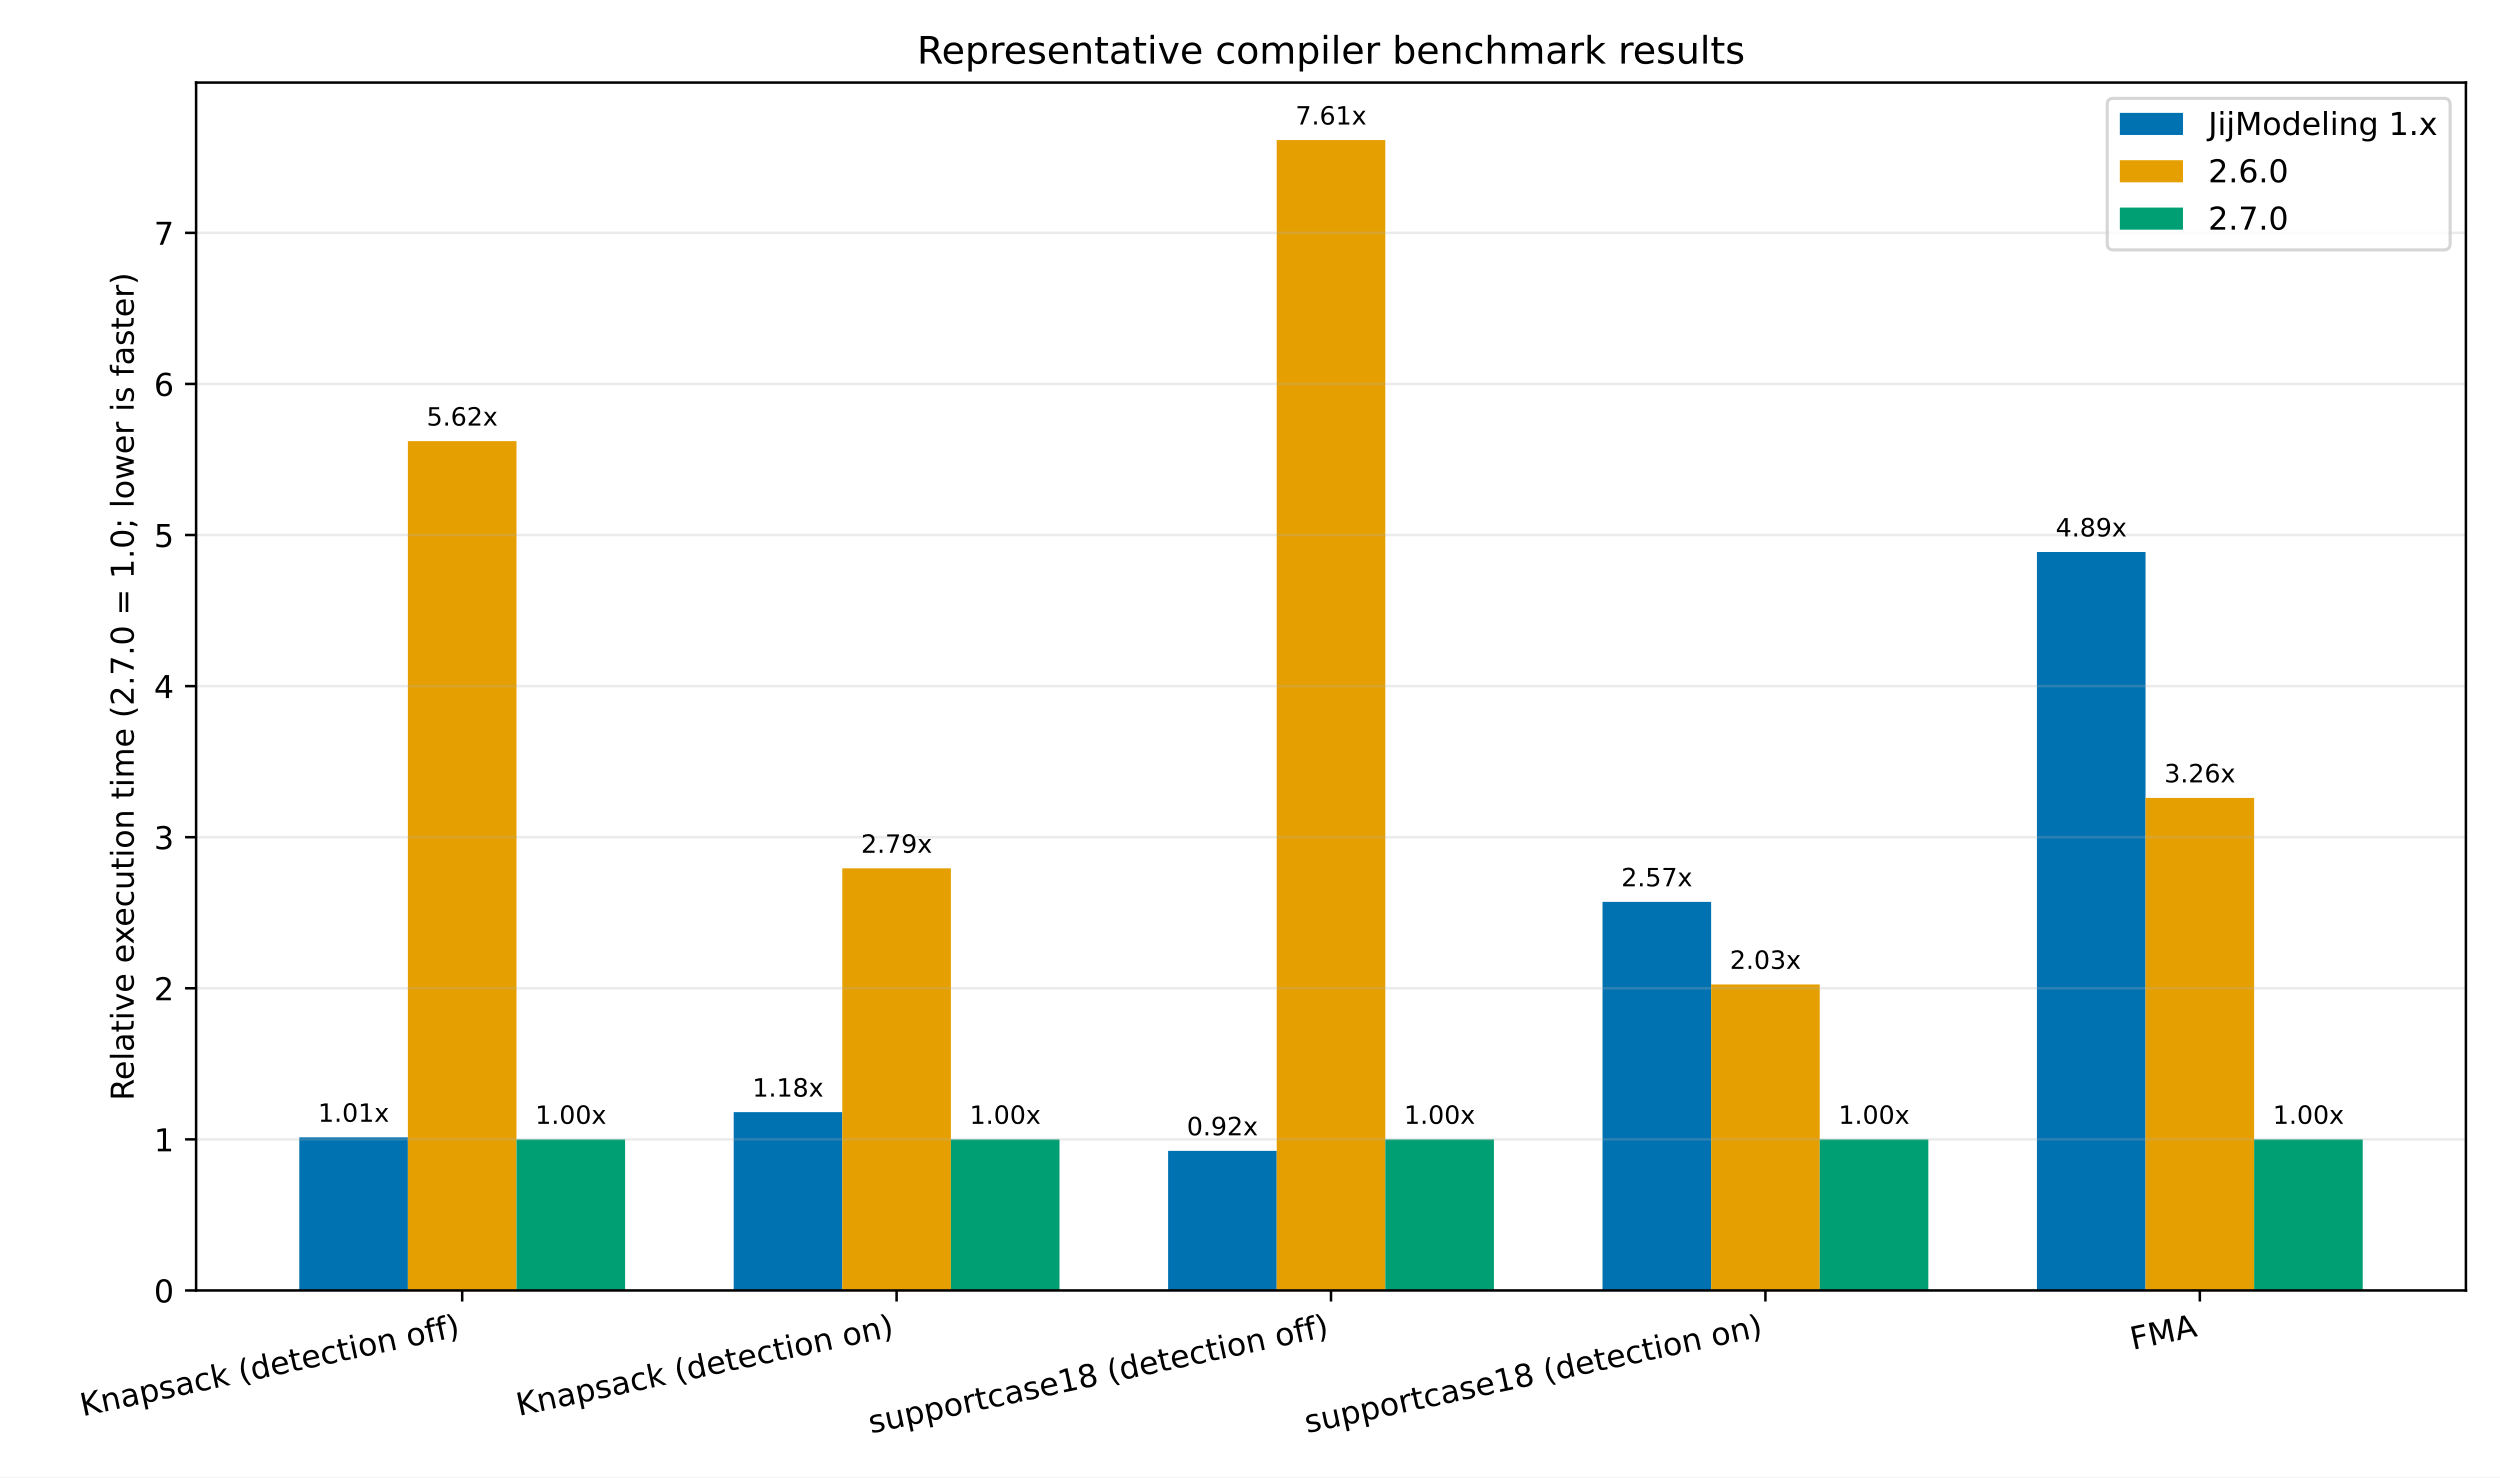
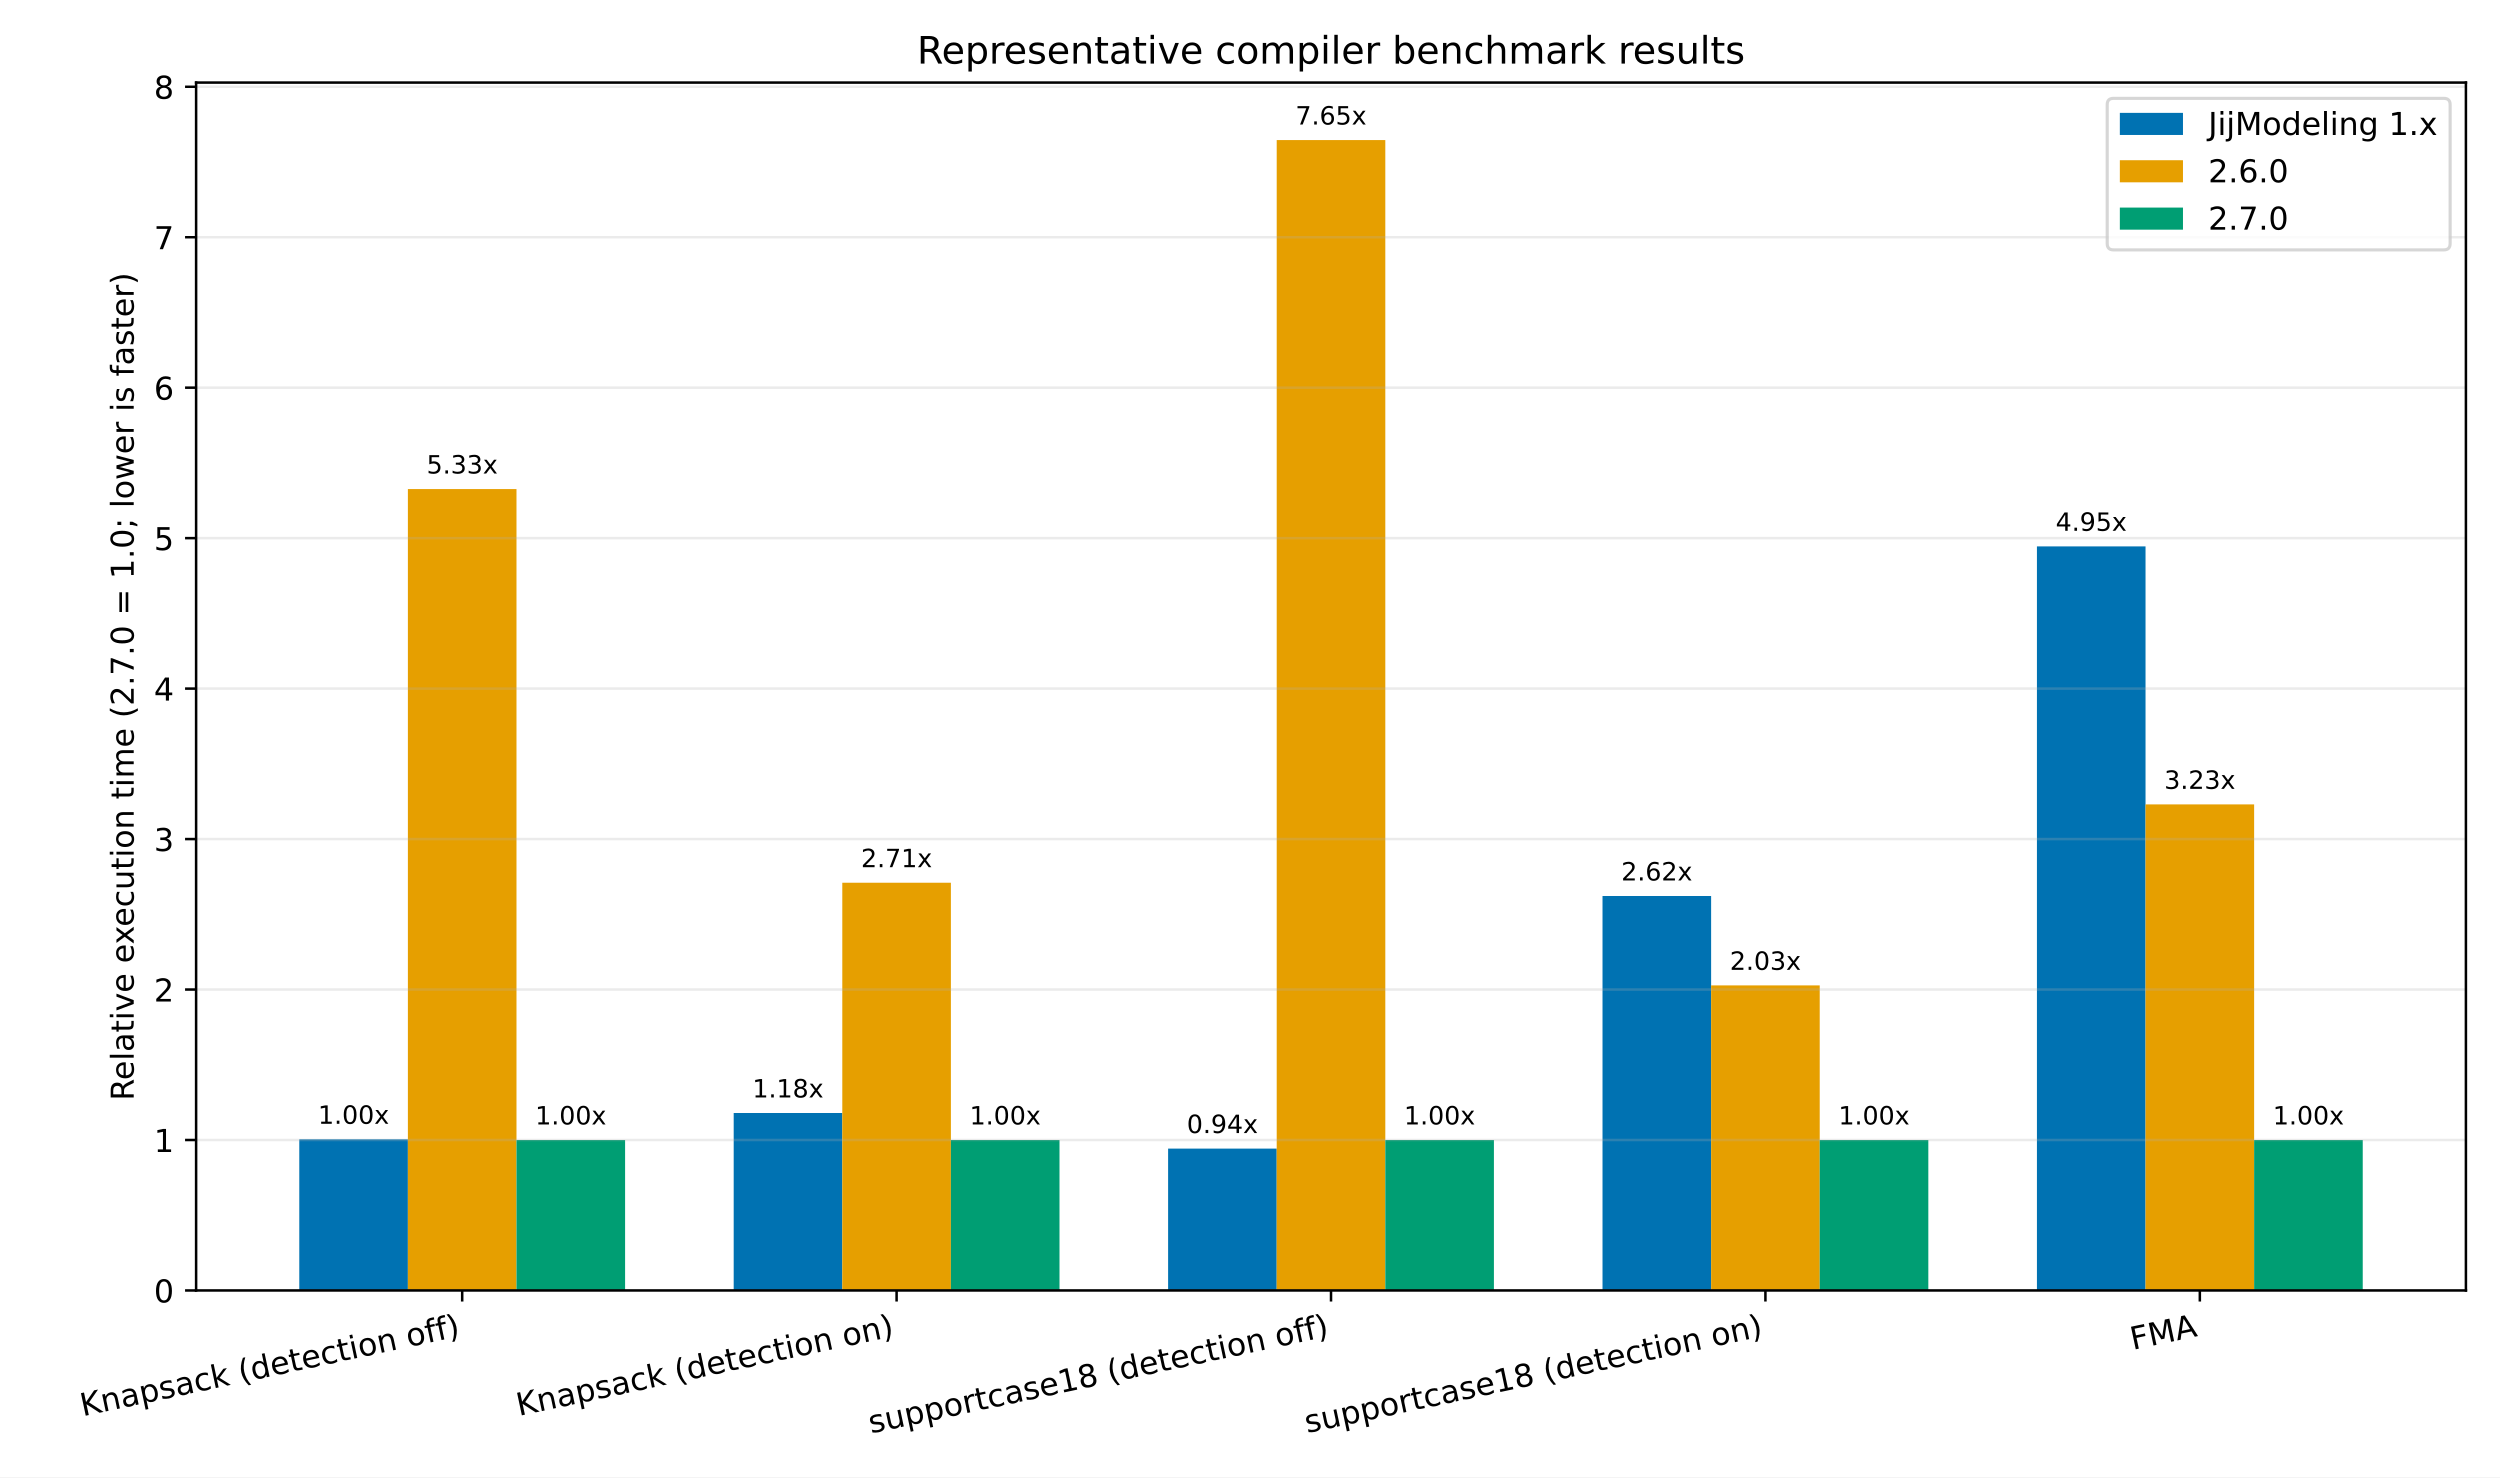
<svg xmlns="http://www.w3.org/2000/svg" xmlns:xlink="http://www.w3.org/1999/xlink" width="792pt" height="468pt" viewBox="0 0 792 468" version="1.1">
  <defs>
    <style type="text/css">*{stroke-linejoin: round; stroke-linecap: butt}</style>
  </defs>
  <g id="figure_1">
    <g id="patch_1">
      <path d="M 0 468 L 792 468 L 792 0 L 0 0 z " style="fill: #ffffff" />
    </g>
    <g id="axes_1">
      <g id="patch_2">
        <path d="M 62.127 408.817 L 781.2 408.817 L 781.2 26.16 L 62.127 26.16 z " style="fill: #ffffff" />
      </g>
      <g id="patch_3">
-         <path d="M 94.812 408.817 L 129.218 408.817 L 129.218 360.298 L 94.812 360.298 z " clip-path="url(#p489d693467)" style="fill: #0072b2" />
+         <path d="M 94.812 408.817 L 129.218 408.817 L 129.218 360.947 L 94.812 360.947 z " clip-path="url(#p489d693467)" style="fill: #0072b2" />
      </g>
      <g id="patch_4">
-         <path d="M 232.434 408.817 L 266.839 408.817 L 266.839 352.331 L 232.434 352.331 z " clip-path="url(#p489d693467)" style="fill: #0072b2" />
+         <path d="M 232.434 408.817 L 266.839 408.817 L 266.839 352.606 L 232.434 352.606 z " clip-path="url(#p489d693467)" style="fill: #0072b2" />
      </g>
      <g id="patch_5">
-         <path d="M 370.056 408.817 L 404.461 408.817 L 404.461 364.59 L 370.056 364.59 z " clip-path="url(#p489d693467)" style="fill: #0072b2" />
+         <path d="M 370.056 408.817 L 404.461 408.817 L 404.461 363.877 L 370.056 363.877 z " clip-path="url(#p489d693467)" style="fill: #0072b2" />
      </g>
      <g id="patch_6">
-         <path d="M 507.677 408.817 L 542.083 408.817 L 542.083 285.714 L 507.677 285.714 z " clip-path="url(#p489d693467)" style="fill: #0072b2" />
+         <path d="M 507.677 408.817 L 542.083 408.817 L 542.083 283.862 L 507.677 283.862 z " clip-path="url(#p489d693467)" style="fill: #0072b2" />
      </g>
      <g id="patch_7">
-         <path d="M 645.299 408.817 L 679.704 408.817 L 679.704 174.877 L 645.299 174.877 z " clip-path="url(#p489d693467)" style="fill: #0072b2" />
+         <path d="M 645.299 408.817 L 679.704 408.817 L 679.704 173.089 L 645.299 173.089 z " clip-path="url(#p489d693467)" style="fill: #0072b2" />
      </g>
      <g id="patch_8">
-         <path d="M 129.218 408.817 L 163.623 408.817 L 163.623 139.75 L 129.218 139.75 z " clip-path="url(#p489d693467)" style="fill: #e69f00" />
+         <path d="M 129.218 408.817 L 163.623 408.817 L 163.623 154.935 L 129.218 154.935 z " clip-path="url(#p489d693467)" style="fill: #e69f00" />
      </g>
      <g id="patch_9">
-         <path d="M 266.839 408.817 L 301.245 408.817 L 301.245 275.091 L 266.839 275.091 z " clip-path="url(#p489d693467)" style="fill: #e69f00" />
+         <path d="M 266.839 408.817 L 301.245 408.817 L 301.245 279.648 L 266.839 279.648 z " clip-path="url(#p489d693467)" style="fill: #e69f00" />
      </g>
      <g id="patch_10">
        <path d="M 404.461 408.817 L 438.866 408.817 L 438.866 44.382 L 404.461 44.382 z " clip-path="url(#p489d693467)" style="fill: #e69f00" />
      </g>
      <g id="patch_11">
-         <path d="M 542.083 408.817 L 576.488 408.817 L 576.488 311.869 L 542.083 311.869 z " clip-path="url(#p489d693467)" style="fill: #e69f00" />
+         <path d="M 542.083 408.817 L 576.488 408.817 L 576.488 312.176 L 542.083 312.176 z " clip-path="url(#p489d693467)" style="fill: #e69f00" />
      </g>
      <g id="patch_12">
-         <path d="M 679.704 408.817 L 714.109 408.817 L 714.109 252.776 L 679.704 252.776 z " clip-path="url(#p489d693467)" style="fill: #e69f00" />
+         <path d="M 679.704 408.817 L 714.109 408.817 L 714.109 254.839 L 679.704 254.839 z " clip-path="url(#p489d693467)" style="fill: #e69f00" />
      </g>
      <g id="patch_13">
-         <path d="M 163.623 408.817 L 198.029 408.817 L 198.029 360.952 L 163.623 360.952 z " clip-path="url(#p489d693467)" style="fill: #009e73" />
+         <path d="M 163.623 408.817 L 198.029 408.817 L 198.029 361.151 L 163.623 361.151 z " clip-path="url(#p489d693467)" style="fill: #009e73" />
      </g>
      <g id="patch_14">
-         <path d="M 301.245 408.817 L 335.65 408.817 L 335.65 360.952 L 301.245 360.952 z " clip-path="url(#p489d693467)" style="fill: #009e73" />
+         <path d="M 301.245 408.817 L 335.65 408.817 L 335.65 361.151 L 301.245 361.151 z " clip-path="url(#p489d693467)" style="fill: #009e73" />
      </g>
      <g id="patch_15">
-         <path d="M 438.866 408.817 L 473.272 408.817 L 473.272 360.952 L 438.866 360.952 z " clip-path="url(#p489d693467)" style="fill: #009e73" />
+         <path d="M 438.866 408.817 L 473.272 408.817 L 473.272 361.151 L 438.866 361.151 z " clip-path="url(#p489d693467)" style="fill: #009e73" />
      </g>
      <g id="patch_16">
-         <path d="M 576.488 408.817 L 610.893 408.817 L 610.893 360.952 L 576.488 360.952 z " clip-path="url(#p489d693467)" style="fill: #009e73" />
+         <path d="M 576.488 408.817 L 610.893 408.817 L 610.893 361.151 L 576.488 361.151 z " clip-path="url(#p489d693467)" style="fill: #009e73" />
      </g>
      <g id="patch_17">
-         <path d="M 714.109 408.817 L 748.515 408.817 L 748.515 360.952 L 714.109 360.952 z " clip-path="url(#p489d693467)" style="fill: #009e73" />
+         <path d="M 714.109 408.817 L 748.515 408.817 L 748.515 361.151 L 714.109 361.151 z " clip-path="url(#p489d693467)" style="fill: #009e73" />
      </g>
      <g id="matplotlib.axis_1">
        <g id="xtick_1">
          <g id="line2d_1">
            <defs>
              <path id="m9322a2e46c" d="M 0 0 L 0 3.5 " style="stroke: #000000; stroke-width: 0.8" />
            </defs>
            <g>
              <use xlink:href="#m9322a2e46c" x="146.421" y="408.817" style="stroke: #000000; stroke-width: 0.8" />
            </g>
          </g>
          <g id="text_1">
            <text style="font-size: 10px; font-family: 'DejaVu Sans', 'Bitstream Vera Sans', 'Computer Modern Sans Serif', 'Lucida Grande', 'Verdana', 'Geneva', 'Lucid', 'Arial', 'Helvetica', 'Avant Garde', sans-serif" transform="translate(26.20189 448.6962) rotate(-12)">Knapsack (detection off)</text>
          </g>
        </g>
        <g id="xtick_2">
          <g id="line2d_2">
            <g>
              <use xlink:href="#m9322a2e46c" x="284.042" y="408.817" style="stroke: #000000; stroke-width: 0.8" />
            </g>
          </g>
          <g id="text_2">
            <text style="font-size: 10px; font-family: 'DejaVu Sans', 'Bitstream Vera Sans', 'Computer Modern Sans Serif', 'Lucida Grande', 'Verdana', 'Geneva', 'Lucid', 'Arial', 'Helvetica', 'Avant Garde', sans-serif" transform="translate(164.363 448.5815) rotate(-12)">Knapsack (detection on)</text>
          </g>
        </g>
        <g id="xtick_3">
          <g id="line2d_3">
            <g>
              <use xlink:href="#m9322a2e46c" x="421.664" y="408.817" style="stroke: #000000; stroke-width: 0.8" />
            </g>
          </g>
          <g id="text_3">
            <text style="font-size: 10px; font-family: 'DejaVu Sans', 'Bitstream Vera Sans', 'Computer Modern Sans Serif', 'Lucida Grande', 'Verdana', 'Geneva', 'Lucid', 'Arial', 'Helvetica', 'Avant Garde', sans-serif" transform="translate(275.9062 454.1246) rotate(-12)">supportcase18 (detection off)</text>
          </g>
        </g>
        <g id="xtick_4">
          <g id="line2d_4">
            <g>
              <use xlink:href="#m9322a2e46c" x="559.285" y="408.817" style="stroke: #000000; stroke-width: 0.8" />
            </g>
          </g>
          <g id="text_4">
            <text style="font-size: 10px; font-family: 'DejaVu Sans', 'Bitstream Vera Sans', 'Computer Modern Sans Serif', 'Lucida Grande', 'Verdana', 'Geneva', 'Lucid', 'Arial', 'Helvetica', 'Avant Garde', sans-serif" transform="translate(414.0673 454.0099) rotate(-12)">supportcase18 (detection on)</text>
          </g>
        </g>
        <g id="xtick_5">
          <g id="line2d_5">
            <g>
              <use xlink:href="#m9322a2e46c" x="696.907" y="408.817" style="stroke: #000000; stroke-width: 0.8" />
            </g>
          </g>
          <g id="text_5">
            <text style="font-size: 10px; font-family: 'DejaVu Sans', 'Bitstream Vera Sans', 'Computer Modern Sans Serif', 'Lucida Grande', 'Verdana', 'Geneva', 'Lucid', 'Arial', 'Helvetica', 'Avant Garde', sans-serif" transform="translate(675.6507 427.6603) rotate(-12)">FMA</text>
          </g>
        </g>
      </g>
      <g id="matplotlib.axis_2">
        <g id="ytick_1">
          <g id="line2d_6">
            <path d="M 62.127 408.817 L 781.2 408.817 " clip-path="url(#p489d693467)" style="fill: none; stroke: #b0b0b0; stroke-opacity: 0.25; stroke-width: 0.8; stroke-linecap: square" />
          </g>
          <g id="line2d_7">
            <defs>
              <path id="m7c182061d3" d="M 0 0 L -3.5 0 " style="stroke: #000000; stroke-width: 0.8" />
            </defs>
            <g>
              <use xlink:href="#m7c182061d3" x="62.127" y="408.817" style="stroke: #000000; stroke-width: 0.8" />
            </g>
          </g>
          <g id="text_6">
            <text style="font-size: 10px; font-family: 'DejaVu Sans', 'Bitstream Vera Sans', 'Computer Modern Sans Serif', 'Lucida Grande', 'Verdana', 'Geneva', 'Lucid', 'Arial', 'Helvetica', 'Avant Garde', sans-serif; text-anchor: end" x="55.127" y="412.616" transform="rotate(-0 55.1273 412.6155)">0</text>
          </g>
        </g>
        <g id="ytick_2">
          <g id="line2d_8">
-             <path d="M 62.127 360.952 L 781.2 360.952 " clip-path="url(#p489d693467)" style="fill: none; stroke: #b0b0b0; stroke-opacity: 0.25; stroke-width: 0.8; stroke-linecap: square" />
+             <path d="M 62.127 361.151 L 781.2 361.151 " clip-path="url(#p489d693467)" style="fill: none; stroke: #b0b0b0; stroke-opacity: 0.25; stroke-width: 0.8; stroke-linecap: square" />
          </g>
          <g id="line2d_9">
            <g>
-               <use xlink:href="#m7c182061d3" x="62.127" y="360.952" style="stroke: #000000; stroke-width: 0.8" />
+               <use xlink:href="#m7c182061d3" x="62.127" y="361.151" style="stroke: #000000; stroke-width: 0.8" />
            </g>
          </g>
          <g id="text_7">
-             <text style="font-size: 10px; font-family: 'DejaVu Sans', 'Bitstream Vera Sans', 'Computer Modern Sans Serif', 'Lucida Grande', 'Verdana', 'Geneva', 'Lucid', 'Arial', 'Helvetica', 'Avant Garde', sans-serif; text-anchor: end" x="55.127" y="364.751" transform="rotate(-0 55.1273 364.7508)">1</text>
+             <text style="font-size: 10px; font-family: 'DejaVu Sans', 'Bitstream Vera Sans', 'Computer Modern Sans Serif', 'Lucida Grande', 'Verdana', 'Geneva', 'Lucid', 'Arial', 'Helvetica', 'Avant Garde', sans-serif; text-anchor: end" x="55.127" y="364.95" transform="rotate(-0 55.1273 364.9495)">1</text>
          </g>
        </g>
        <g id="ytick_3">
          <g id="line2d_10">
-             <path d="M 62.127 313.087 L 781.2 313.087 " clip-path="url(#p489d693467)" style="fill: none; stroke: #b0b0b0; stroke-opacity: 0.25; stroke-width: 0.8; stroke-linecap: square" />
+             <path d="M 62.127 313.485 L 781.2 313.485 " clip-path="url(#p489d693467)" style="fill: none; stroke: #b0b0b0; stroke-opacity: 0.25; stroke-width: 0.8; stroke-linecap: square" />
          </g>
          <g id="line2d_11">
            <g>
-               <use xlink:href="#m7c182061d3" x="62.127" y="313.087" style="stroke: #000000; stroke-width: 0.8" />
+               <use xlink:href="#m7c182061d3" x="62.127" y="313.485" style="stroke: #000000; stroke-width: 0.8" />
            </g>
          </g>
          <g id="text_8">
-             <text style="font-size: 10px; font-family: 'DejaVu Sans', 'Bitstream Vera Sans', 'Computer Modern Sans Serif', 'Lucida Grande', 'Verdana', 'Geneva', 'Lucid', 'Arial', 'Helvetica', 'Avant Garde', sans-serif; text-anchor: end" x="55.127" y="316.886" transform="rotate(-0 55.1273 316.8861)">2</text>
+             <text style="font-size: 10px; font-family: 'DejaVu Sans', 'Bitstream Vera Sans', 'Computer Modern Sans Serif', 'Lucida Grande', 'Verdana', 'Geneva', 'Lucid', 'Arial', 'Helvetica', 'Avant Garde', sans-serif; text-anchor: end" x="55.127" y="317.284" transform="rotate(-0 55.1273 317.2835)">2</text>
          </g>
        </g>
        <g id="ytick_4">
          <g id="line2d_12">
-             <path d="M 62.127 265.223 L 781.2 265.223 " clip-path="url(#p489d693467)" style="fill: none; stroke: #b0b0b0; stroke-opacity: 0.25; stroke-width: 0.8; stroke-linecap: square" />
+             <path d="M 62.127 265.819 L 781.2 265.819 " clip-path="url(#p489d693467)" style="fill: none; stroke: #b0b0b0; stroke-opacity: 0.25; stroke-width: 0.8; stroke-linecap: square" />
          </g>
          <g id="line2d_13">
            <g>
-               <use xlink:href="#m7c182061d3" x="62.127" y="265.223" style="stroke: #000000; stroke-width: 0.8" />
+               <use xlink:href="#m7c182061d3" x="62.127" y="265.819" style="stroke: #000000; stroke-width: 0.8" />
            </g>
          </g>
          <g id="text_9">
-             <text style="font-size: 10px; font-family: 'DejaVu Sans', 'Bitstream Vera Sans', 'Computer Modern Sans Serif', 'Lucida Grande', 'Verdana', 'Geneva', 'Lucid', 'Arial', 'Helvetica', 'Avant Garde', sans-serif; text-anchor: end" x="55.127" y="269.021" transform="rotate(-0 55.1273 269.0213)">3</text>
+             <text style="font-size: 10px; font-family: 'DejaVu Sans', 'Bitstream Vera Sans', 'Computer Modern Sans Serif', 'Lucida Grande', 'Verdana', 'Geneva', 'Lucid', 'Arial', 'Helvetica', 'Avant Garde', sans-serif; text-anchor: end" x="55.127" y="269.618" transform="rotate(-0 55.1273 269.6176)">3</text>
          </g>
        </g>
        <g id="ytick_5">
          <g id="line2d_14">
-             <path d="M 62.127 217.358 L 781.2 217.358 " clip-path="url(#p489d693467)" style="fill: none; stroke: #b0b0b0; stroke-opacity: 0.25; stroke-width: 0.8; stroke-linecap: square" />
+             <path d="M 62.127 218.153 L 781.2 218.153 " clip-path="url(#p489d693467)" style="fill: none; stroke: #b0b0b0; stroke-opacity: 0.25; stroke-width: 0.8; stroke-linecap: square" />
          </g>
          <g id="line2d_15">
            <g>
-               <use xlink:href="#m7c182061d3" x="62.127" y="217.358" style="stroke: #000000; stroke-width: 0.8" />
+               <use xlink:href="#m7c182061d3" x="62.127" y="218.153" style="stroke: #000000; stroke-width: 0.8" />
            </g>
          </g>
          <g id="text_10">
-             <text style="font-size: 10px; font-family: 'DejaVu Sans', 'Bitstream Vera Sans', 'Computer Modern Sans Serif', 'Lucida Grande', 'Verdana', 'Geneva', 'Lucid', 'Arial', 'Helvetica', 'Avant Garde', sans-serif; text-anchor: end" x="55.127" y="221.157" transform="rotate(-0 55.1273 221.1566)">4</text>
+             <text style="font-size: 10px; font-family: 'DejaVu Sans', 'Bitstream Vera Sans', 'Computer Modern Sans Serif', 'Lucida Grande', 'Verdana', 'Geneva', 'Lucid', 'Arial', 'Helvetica', 'Avant Garde', sans-serif; text-anchor: end" x="55.127" y="221.952" transform="rotate(-0 55.1273 221.9516)">4</text>
          </g>
        </g>
        <g id="ytick_6">
          <g id="line2d_16">
-             <path d="M 62.127 169.493 L 781.2 169.493 " clip-path="url(#p489d693467)" style="fill: none; stroke: #b0b0b0; stroke-opacity: 0.25; stroke-width: 0.8; stroke-linecap: square" />
+             <path d="M 62.127 170.487 L 781.2 170.487 " clip-path="url(#p489d693467)" style="fill: none; stroke: #b0b0b0; stroke-opacity: 0.25; stroke-width: 0.8; stroke-linecap: square" />
          </g>
          <g id="line2d_17">
            <g>
-               <use xlink:href="#m7c182061d3" x="62.127" y="169.493" style="stroke: #000000; stroke-width: 0.8" />
+               <use xlink:href="#m7c182061d3" x="62.127" y="170.487" style="stroke: #000000; stroke-width: 0.8" />
            </g>
          </g>
          <g id="text_11">
-             <text style="font-size: 10px; font-family: 'DejaVu Sans', 'Bitstream Vera Sans', 'Computer Modern Sans Serif', 'Lucida Grande', 'Verdana', 'Geneva', 'Lucid', 'Arial', 'Helvetica', 'Avant Garde', sans-serif; text-anchor: end" x="55.127" y="173.292" transform="rotate(-0 55.1273 173.2919)">5</text>
+             <text style="font-size: 10px; font-family: 'DejaVu Sans', 'Bitstream Vera Sans', 'Computer Modern Sans Serif', 'Lucida Grande', 'Verdana', 'Geneva', 'Lucid', 'Arial', 'Helvetica', 'Avant Garde', sans-serif; text-anchor: end" x="55.127" y="174.286" transform="rotate(-0 55.1273 174.2856)">5</text>
          </g>
        </g>
        <g id="ytick_7">
          <g id="line2d_18">
-             <path d="M 62.127 121.628 L 781.2 121.628 " clip-path="url(#p489d693467)" style="fill: none; stroke: #b0b0b0; stroke-opacity: 0.25; stroke-width: 0.8; stroke-linecap: square" />
+             <path d="M 62.127 122.821 L 781.2 122.821 " clip-path="url(#p489d693467)" style="fill: none; stroke: #b0b0b0; stroke-opacity: 0.25; stroke-width: 0.8; stroke-linecap: square" />
          </g>
          <g id="line2d_19">
            <g>
-               <use xlink:href="#m7c182061d3" x="62.127" y="121.628" style="stroke: #000000; stroke-width: 0.8" />
+               <use xlink:href="#m7c182061d3" x="62.127" y="122.821" style="stroke: #000000; stroke-width: 0.8" />
            </g>
          </g>
          <g id="text_12">
-             <text style="font-size: 10px; font-family: 'DejaVu Sans', 'Bitstream Vera Sans', 'Computer Modern Sans Serif', 'Lucida Grande', 'Verdana', 'Geneva', 'Lucid', 'Arial', 'Helvetica', 'Avant Garde', sans-serif; text-anchor: end" x="55.127" y="125.427" transform="rotate(-0 55.1273 125.4272)">6</text>
+             <text style="font-size: 10px; font-family: 'DejaVu Sans', 'Bitstream Vera Sans', 'Computer Modern Sans Serif', 'Lucida Grande', 'Verdana', 'Geneva', 'Lucid', 'Arial', 'Helvetica', 'Avant Garde', sans-serif; text-anchor: end" x="55.127" y="126.62" transform="rotate(-0 55.1273 126.6196)">6</text>
          </g>
        </g>
        <g id="ytick_8">
          <g id="line2d_20">
-             <path d="M 62.127 73.764 L 781.2 73.764 " clip-path="url(#p489d693467)" style="fill: none; stroke: #b0b0b0; stroke-opacity: 0.25; stroke-width: 0.8; stroke-linecap: square" />
+             <path d="M 62.127 75.155 L 781.2 75.155 " clip-path="url(#p489d693467)" style="fill: none; stroke: #b0b0b0; stroke-opacity: 0.25; stroke-width: 0.8; stroke-linecap: square" />
          </g>
          <g id="line2d_21">
            <g>
-               <use xlink:href="#m7c182061d3" x="62.127" y="73.764" style="stroke: #000000; stroke-width: 0.8" />
+               <use xlink:href="#m7c182061d3" x="62.127" y="75.155" style="stroke: #000000; stroke-width: 0.8" />
            </g>
          </g>
          <g id="text_13">
-             <text style="font-size: 10px; font-family: 'DejaVu Sans', 'Bitstream Vera Sans', 'Computer Modern Sans Serif', 'Lucida Grande', 'Verdana', 'Geneva', 'Lucid', 'Arial', 'Helvetica', 'Avant Garde', sans-serif; text-anchor: end" x="55.127" y="77.562" transform="rotate(-0 55.1273 77.56247)">7</text>
-           </g>
-         </g>
-         <g id="text_14">
+             <text style="font-size: 10px; font-family: 'DejaVu Sans', 'Bitstream Vera Sans', 'Computer Modern Sans Serif', 'Lucida Grande', 'Verdana', 'Geneva', 'Lucid', 'Arial', 'Helvetica', 'Avant Garde', sans-serif; text-anchor: end" x="55.127" y="78.954" transform="rotate(-0 55.1273 78.95362)">7</text>
+           </g>
+         </g>
+         <g id="ytick_9">
+           <g id="line2d_22">
+             <path d="M 62.127 27.489 L 781.2 27.489 " clip-path="url(#p489d693467)" style="fill: none; stroke: #b0b0b0; stroke-opacity: 0.25; stroke-width: 0.8; stroke-linecap: square" />
+           </g>
+           <g id="line2d_23">
+             <g>
+               <use xlink:href="#m7c182061d3" x="62.127" y="27.489" style="stroke: #000000; stroke-width: 0.8" />
+             </g>
+           </g>
+           <g id="text_14">
+             <text style="font-size: 10px; font-family: 'DejaVu Sans', 'Bitstream Vera Sans', 'Computer Modern Sans Serif', 'Lucida Grande', 'Verdana', 'Geneva', 'Lucid', 'Arial', 'Helvetica', 'Avant Garde', sans-serif; text-anchor: end" x="55.127" y="31.288" transform="rotate(-0 55.1273 31.28764)">8</text>
+           </g>
+         </g>
+         <g id="text_15">
          <text style="font-size: 10px; font-family: 'DejaVu Sans', 'Bitstream Vera Sans', 'Computer Modern Sans Serif', 'Lucida Grande', 'Verdana', 'Geneva', 'Lucid', 'Arial', 'Helvetica', 'Avant Garde', sans-serif; text-anchor: middle" x="42.362" y="217.488" transform="rotate(-90 42.36246 217.4883)">Relative execution time (2.7.0 = 1.0; lower is faster)</text>
        </g>
      </g>
      <g id="patch_18">
        <path d="M 62.127 408.817 L 62.127 26.16 " style="fill: none; stroke: #000000; stroke-width: 0.8; stroke-linejoin: miter; stroke-linecap: square" />
      </g>
      <g id="patch_19">
        <path d="M 781.2 408.817 L 781.2 26.16 " style="fill: none; stroke: #000000; stroke-width: 0.8; stroke-linejoin: miter; stroke-linecap: square" />
      </g>
      <g id="patch_20">
        <path d="M 62.127 408.817 L 781.2 408.817 " style="fill: none; stroke: #000000; stroke-width: 0.8; stroke-linejoin: miter; stroke-linecap: square" />
      </g>
      <g id="patch_21">
        <path d="M 62.127 26.16 L 781.2 26.16 " style="fill: none; stroke: #000000; stroke-width: 0.8; stroke-linejoin: miter; stroke-linecap: square" />
      </g>
-       <g id="text_15">
-         <text style="font-size: 8px; font-family: 'DejaVu Sans', 'Bitstream Vera Sans', 'Computer Modern Sans Serif', 'Lucida Grande', 'Verdana', 'Geneva', 'Lucid', 'Arial', 'Helvetica', 'Avant Garde', sans-serif; text-anchor: middle" x="112.015" y="355.377" transform="rotate(-0 112.0151 355.3765)">1.01x</text>
-       </g>
      <g id="text_16">
-         <text style="font-size: 8px; font-family: 'DejaVu Sans', 'Bitstream Vera Sans', 'Computer Modern Sans Serif', 'Lucida Grande', 'Verdana', 'Geneva', 'Lucid', 'Arial', 'Helvetica', 'Avant Garde', sans-serif; text-anchor: middle" x="249.637" y="347.409" transform="rotate(-0 249.6367 347.4094)">1.18x</text>
+         <text style="font-size: 8px; font-family: 'DejaVu Sans', 'Bitstream Vera Sans', 'Computer Modern Sans Serif', 'Lucida Grande', 'Verdana', 'Geneva', 'Lucid', 'Arial', 'Helvetica', 'Avant Garde', sans-serif; text-anchor: middle" x="112.015" y="356.025" transform="rotate(-0 112.0151 356.0255)">1.00x</text>
      </g>
      <g id="text_17">
-         <text style="font-size: 8px; font-family: 'DejaVu Sans', 'Bitstream Vera Sans', 'Computer Modern Sans Serif', 'Lucida Grande', 'Verdana', 'Geneva', 'Lucid', 'Arial', 'Helvetica', 'Avant Garde', sans-serif; text-anchor: middle" x="387.258" y="359.668" transform="rotate(-0 387.2583 359.6683)">0.92x</text>
+         <text style="font-size: 8px; font-family: 'DejaVu Sans', 'Bitstream Vera Sans', 'Computer Modern Sans Serif', 'Lucida Grande', 'Verdana', 'Geneva', 'Lucid', 'Arial', 'Helvetica', 'Avant Garde', sans-serif; text-anchor: middle" x="249.637" y="347.684" transform="rotate(-0 249.6367 347.6838)">1.18x</text>
      </g>
      <g id="text_18">
-         <text style="font-size: 8px; font-family: 'DejaVu Sans', 'Bitstream Vera Sans', 'Computer Modern Sans Serif', 'Lucida Grande', 'Verdana', 'Geneva', 'Lucid', 'Arial', 'Helvetica', 'Avant Garde', sans-serif; text-anchor: middle" x="524.88" y="280.792" transform="rotate(-0 524.8798 280.7924)">2.57x</text>
+         <text style="font-size: 8px; font-family: 'DejaVu Sans', 'Bitstream Vera Sans', 'Computer Modern Sans Serif', 'Lucida Grande', 'Verdana', 'Geneva', 'Lucid', 'Arial', 'Helvetica', 'Avant Garde', sans-serif; text-anchor: middle" x="387.258" y="358.955" transform="rotate(-0 387.2583 358.9552)">0.94x</text>
      </g>
      <g id="text_19">
-         <text style="font-size: 8px; font-family: 'DejaVu Sans', 'Bitstream Vera Sans', 'Computer Modern Sans Serif', 'Lucida Grande', 'Verdana', 'Geneva', 'Lucid', 'Arial', 'Helvetica', 'Avant Garde', sans-serif; text-anchor: middle" x="662.501" y="169.955" transform="rotate(-0 662.5014 169.9554)">4.89x</text>
+         <text style="font-size: 8px; font-family: 'DejaVu Sans', 'Bitstream Vera Sans', 'Computer Modern Sans Serif', 'Lucida Grande', 'Verdana', 'Geneva', 'Lucid', 'Arial', 'Helvetica', 'Avant Garde', sans-serif; text-anchor: middle" x="524.88" y="278.94" transform="rotate(-0 524.8798 278.9402)">2.62x</text>
      </g>
      <g id="text_20">
-         <text style="font-size: 8px; font-family: 'DejaVu Sans', 'Bitstream Vera Sans', 'Computer Modern Sans Serif', 'Lucida Grande', 'Verdana', 'Geneva', 'Lucid', 'Arial', 'Helvetica', 'Avant Garde', sans-serif; text-anchor: middle" x="146.421" y="134.828" transform="rotate(-0 146.4205 134.828)">5.62x</text>
+         <text style="font-size: 8px; font-family: 'DejaVu Sans', 'Bitstream Vera Sans', 'Computer Modern Sans Serif', 'Lucida Grande', 'Verdana', 'Geneva', 'Lucid', 'Arial', 'Helvetica', 'Avant Garde', sans-serif; text-anchor: middle" x="662.501" y="168.167" transform="rotate(-0 662.5014 168.1672)">4.95x</text>
      </g>
      <g id="text_21">
-         <text style="font-size: 8px; font-family: 'DejaVu Sans', 'Bitstream Vera Sans', 'Computer Modern Sans Serif', 'Lucida Grande', 'Verdana', 'Geneva', 'Lucid', 'Arial', 'Helvetica', 'Avant Garde', sans-serif; text-anchor: middle" x="284.042" y="270.169" transform="rotate(-0 284.0421 270.1688)">2.79x</text>
+         <text style="font-size: 8px; font-family: 'DejaVu Sans', 'Bitstream Vera Sans', 'Computer Modern Sans Serif', 'Lucida Grande', 'Verdana', 'Geneva', 'Lucid', 'Arial', 'Helvetica', 'Avant Garde', sans-serif; text-anchor: middle" x="146.421" y="150.013" transform="rotate(-0 146.4205 150.0127)">5.33x</text>
      </g>
      <g id="text_22">
-         <text style="font-size: 8px; font-family: 'DejaVu Sans', 'Bitstream Vera Sans', 'Computer Modern Sans Serif', 'Lucida Grande', 'Verdana', 'Geneva', 'Lucid', 'Arial', 'Helvetica', 'Avant Garde', sans-serif; text-anchor: middle" x="421.664" y="39.46" transform="rotate(-0 421.6637 39.45987)">7.61x</text>
+         <text style="font-size: 8px; font-family: 'DejaVu Sans', 'Bitstream Vera Sans', 'Computer Modern Sans Serif', 'Lucida Grande', 'Verdana', 'Geneva', 'Lucid', 'Arial', 'Helvetica', 'Avant Garde', sans-serif; text-anchor: middle" x="284.042" y="274.726" transform="rotate(-0 284.0421 274.7257)">2.71x</text>
      </g>
      <g id="text_23">
-         <text style="font-size: 8px; font-family: 'DejaVu Sans', 'Bitstream Vera Sans', 'Computer Modern Sans Serif', 'Lucida Grande', 'Verdana', 'Geneva', 'Lucid', 'Arial', 'Helvetica', 'Avant Garde', sans-serif; text-anchor: middle" x="559.285" y="306.947" transform="rotate(-0 559.2852 306.9471)">2.03x</text>
+         <text style="font-size: 8px; font-family: 'DejaVu Sans', 'Bitstream Vera Sans', 'Computer Modern Sans Serif', 'Lucida Grande', 'Verdana', 'Geneva', 'Lucid', 'Arial', 'Helvetica', 'Avant Garde', sans-serif; text-anchor: middle" x="421.664" y="39.46" transform="rotate(-0 421.6637 39.45987)">7.65x</text>
      </g>
      <g id="text_24">
-         <text style="font-size: 8px; font-family: 'DejaVu Sans', 'Bitstream Vera Sans', 'Computer Modern Sans Serif', 'Lucida Grande', 'Verdana', 'Geneva', 'Lucid', 'Arial', 'Helvetica', 'Avant Garde', sans-serif; text-anchor: middle" x="696.907" y="247.854" transform="rotate(-0 696.9068 247.8537)">3.26x</text>
+         <text style="font-size: 8px; font-family: 'DejaVu Sans', 'Bitstream Vera Sans', 'Computer Modern Sans Serif', 'Lucida Grande', 'Verdana', 'Geneva', 'Lucid', 'Arial', 'Helvetica', 'Avant Garde', sans-serif; text-anchor: middle" x="559.285" y="307.254" transform="rotate(-0 559.2852 307.2542)">2.03x</text>
      </g>
      <g id="text_25">
-         <text style="font-size: 8px; font-family: 'DejaVu Sans', 'Bitstream Vera Sans', 'Computer Modern Sans Serif', 'Lucida Grande', 'Verdana', 'Geneva', 'Lucid', 'Arial', 'Helvetica', 'Avant Garde', sans-serif; text-anchor: middle" x="180.826" y="356.03" transform="rotate(-0 180.8259 356.0301)">1.00x</text>
+         <text style="font-size: 8px; font-family: 'DejaVu Sans', 'Bitstream Vera Sans', 'Computer Modern Sans Serif', 'Lucida Grande', 'Verdana', 'Geneva', 'Lucid', 'Arial', 'Helvetica', 'Avant Garde', sans-serif; text-anchor: middle" x="696.907" y="249.917" transform="rotate(-0 696.9068 249.9169)">3.23x</text>
      </g>
      <g id="text_26">
-         <text style="font-size: 8px; font-family: 'DejaVu Sans', 'Bitstream Vera Sans', 'Computer Modern Sans Serif', 'Lucida Grande', 'Verdana', 'Geneva', 'Lucid', 'Arial', 'Helvetica', 'Avant Garde', sans-serif; text-anchor: middle" x="318.447" y="356.03" transform="rotate(-0 318.4475 356.0301)">1.00x</text>
+         <text style="font-size: 8px; font-family: 'DejaVu Sans', 'Bitstream Vera Sans', 'Computer Modern Sans Serif', 'Lucida Grande', 'Verdana', 'Geneva', 'Lucid', 'Arial', 'Helvetica', 'Avant Garde', sans-serif; text-anchor: middle" x="180.826" y="356.229" transform="rotate(-0 180.8259 356.2288)">1.00x</text>
      </g>
      <g id="text_27">
-         <text style="font-size: 8px; font-family: 'DejaVu Sans', 'Bitstream Vera Sans', 'Computer Modern Sans Serif', 'Lucida Grande', 'Verdana', 'Geneva', 'Lucid', 'Arial', 'Helvetica', 'Avant Garde', sans-serif; text-anchor: middle" x="456.069" y="356.03" transform="rotate(-0 456.069 356.0301)">1.00x</text>
+         <text style="font-size: 8px; font-family: 'DejaVu Sans', 'Bitstream Vera Sans', 'Computer Modern Sans Serif', 'Lucida Grande', 'Verdana', 'Geneva', 'Lucid', 'Arial', 'Helvetica', 'Avant Garde', sans-serif; text-anchor: middle" x="318.447" y="356.229" transform="rotate(-0 318.4475 356.2288)">1.00x</text>
      </g>
      <g id="text_28">
-         <text style="font-size: 8px; font-family: 'DejaVu Sans', 'Bitstream Vera Sans', 'Computer Modern Sans Serif', 'Lucida Grande', 'Verdana', 'Geneva', 'Lucid', 'Arial', 'Helvetica', 'Avant Garde', sans-serif; text-anchor: middle" x="593.691" y="356.03" transform="rotate(-0 593.6906 356.0301)">1.00x</text>
+         <text style="font-size: 8px; font-family: 'DejaVu Sans', 'Bitstream Vera Sans', 'Computer Modern Sans Serif', 'Lucida Grande', 'Verdana', 'Geneva', 'Lucid', 'Arial', 'Helvetica', 'Avant Garde', sans-serif; text-anchor: middle" x="456.069" y="356.229" transform="rotate(-0 456.069 356.2288)">1.00x</text>
      </g>
      <g id="text_29">
-         <text style="font-size: 8px; font-family: 'DejaVu Sans', 'Bitstream Vera Sans', 'Computer Modern Sans Serif', 'Lucida Grande', 'Verdana', 'Geneva', 'Lucid', 'Arial', 'Helvetica', 'Avant Garde', sans-serif; text-anchor: middle" x="731.312" y="356.03" transform="rotate(-0 731.3122 356.0301)">1.00x</text>
+         <text style="font-size: 8px; font-family: 'DejaVu Sans', 'Bitstream Vera Sans', 'Computer Modern Sans Serif', 'Lucida Grande', 'Verdana', 'Geneva', 'Lucid', 'Arial', 'Helvetica', 'Avant Garde', sans-serif; text-anchor: middle" x="593.691" y="356.229" transform="rotate(-0 593.6906 356.2288)">1.00x</text>
      </g>
      <g id="text_30">
+         <text style="font-size: 8px; font-family: 'DejaVu Sans', 'Bitstream Vera Sans', 'Computer Modern Sans Serif', 'Lucida Grande', 'Verdana', 'Geneva', 'Lucid', 'Arial', 'Helvetica', 'Avant Garde', sans-serif; text-anchor: middle" x="731.312" y="356.229" transform="rotate(-0 731.3122 356.2288)">1.00x</text>
+       </g>
+       <g id="text_31">
        <text style="font-size: 12px; font-family: 'DejaVu Sans', 'Bitstream Vera Sans', 'Computer Modern Sans Serif', 'Lucida Grande', 'Verdana', 'Geneva', 'Lucid', 'Arial', 'Helvetica', 'Avant Garde', sans-serif; text-anchor: middle" x="421.664" y="20.16" transform="rotate(-0 421.6637 20.16)">Representative compiler benchmark results</text>
      </g>
      <g id="legend_1">
        <g id="patch_22">
          <path d="M 669.566 79.162 L 774.2 79.162 Q 776.2 79.162 776.2 77.162 L 776.2 33.16 Q 776.2 31.16 774.2 31.16 L 669.566 31.16 Q 667.566 31.16 667.566 33.16 L 667.566 77.162 Q 667.566 79.162 669.566 79.162 z " style="fill: #ffffff; opacity: 0.8; stroke: #cccccc; stroke-linejoin: miter" />
        </g>
        <g id="patch_23">
          <path d="M 671.566 42.758 L 691.566 42.758 L 691.566 35.758 L 671.566 35.758 z " style="fill: #0072b2" />
        </g>
-         <g id="text_31">
+         <g id="text_32">
          <text style="font-size: 10px; font-family: 'DejaVu Sans', 'Bitstream Vera Sans', 'Computer Modern Sans Serif', 'Lucida Grande', 'Verdana', 'Geneva', 'Lucid', 'Arial', 'Helvetica', 'Avant Garde', sans-serif; text-anchor: start" x="699.566" y="42.758" transform="rotate(-0 699.5656 42.75844)">JijModeling 1.x</text>
        </g>
        <g id="patch_24">
          <path d="M 671.566 57.759 L 691.566 57.759 L 691.566 50.759 L 671.566 50.759 z " style="fill: #e69f00" />
        </g>
-         <g id="text_32">
+         <g id="text_33">
          <text style="font-size: 10px; font-family: 'DejaVu Sans', 'Bitstream Vera Sans', 'Computer Modern Sans Serif', 'Lucida Grande', 'Verdana', 'Geneva', 'Lucid', 'Arial', 'Helvetica', 'Avant Garde', sans-serif; text-anchor: start" x="699.566" y="57.759" transform="rotate(-0 699.5656 57.75922)">2.6.0</text>
        </g>
        <g id="patch_25">
          <path d="M 671.566 72.76 L 691.566 72.76 L 691.566 65.76 L 671.566 65.76 z " style="fill: #009e73" />
        </g>
-         <g id="text_33">
+         <g id="text_34">
          <text style="font-size: 10px; font-family: 'DejaVu Sans', 'Bitstream Vera Sans', 'Computer Modern Sans Serif', 'Lucida Grande', 'Verdana', 'Geneva', 'Lucid', 'Arial', 'Helvetica', 'Avant Garde', sans-serif; text-anchor: start" x="699.566" y="72.76" transform="rotate(-0 699.5656 72.76)">2.7.0</text>
        </g>
      </g>
    </g>
  </g>
  <defs>
    <clipPath id="p489d693467">
      <rect x="62.127" y="26.16" width="719.073" height="382.657" />
    </clipPath>
  </defs>
</svg>
